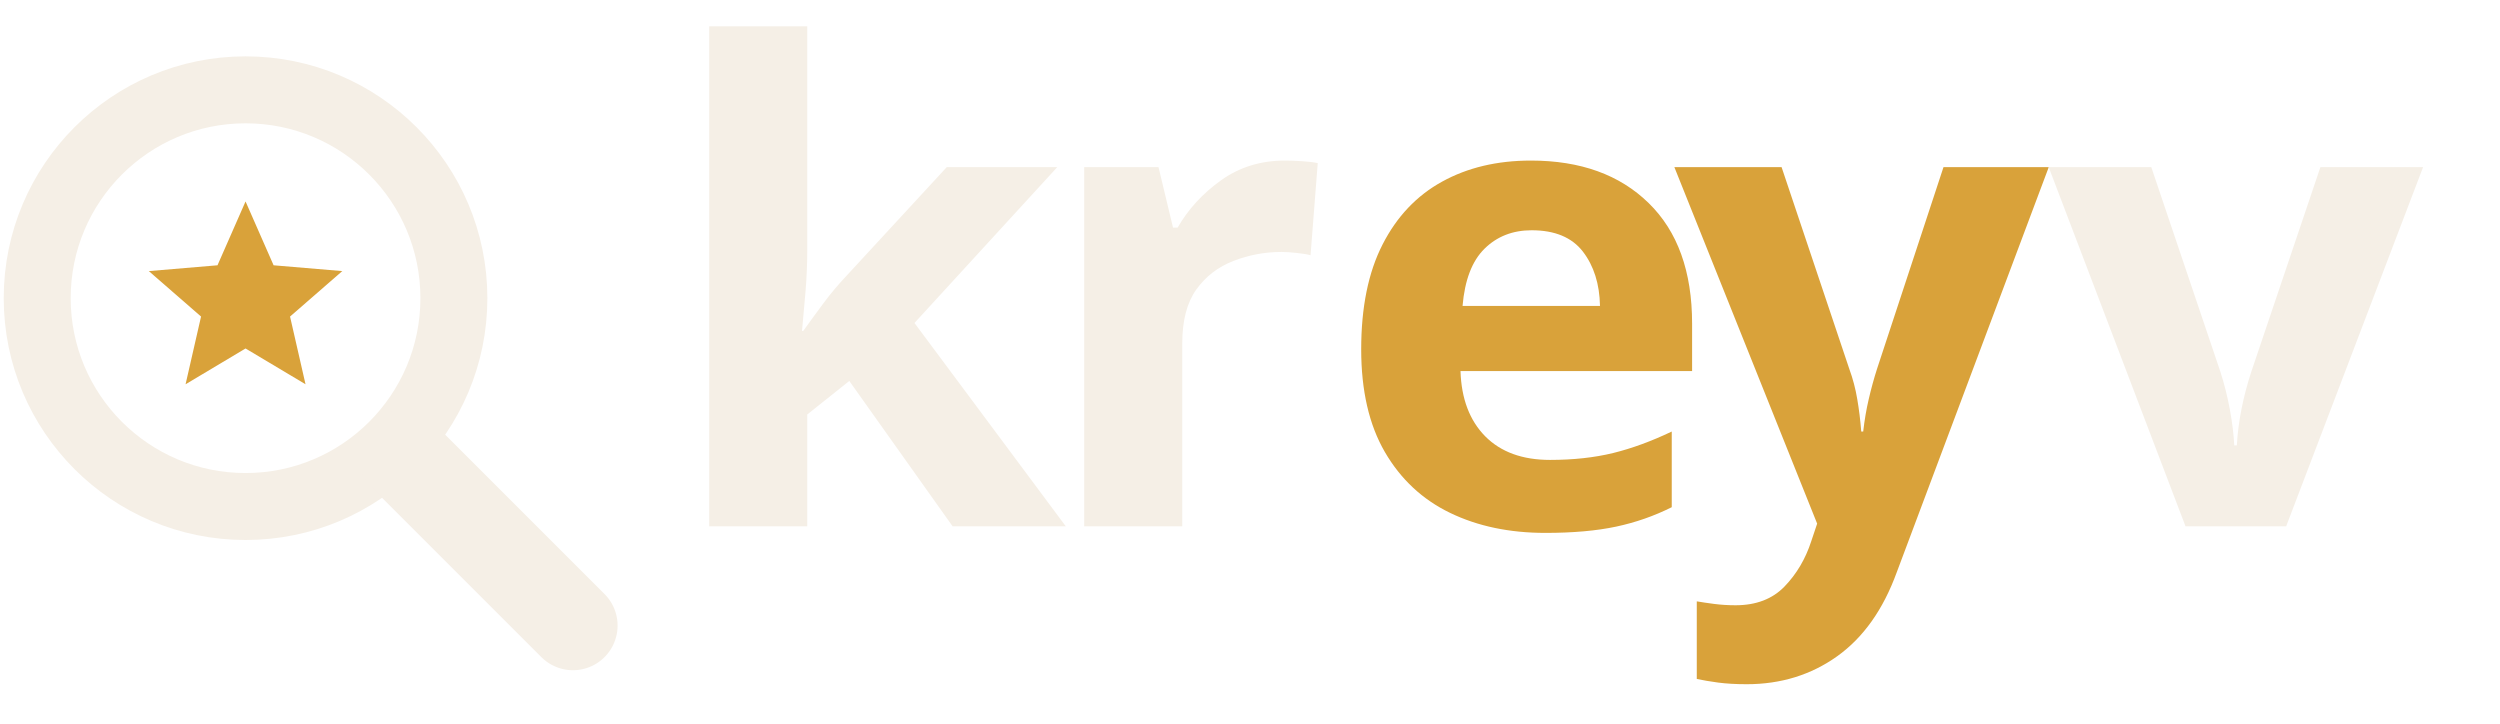
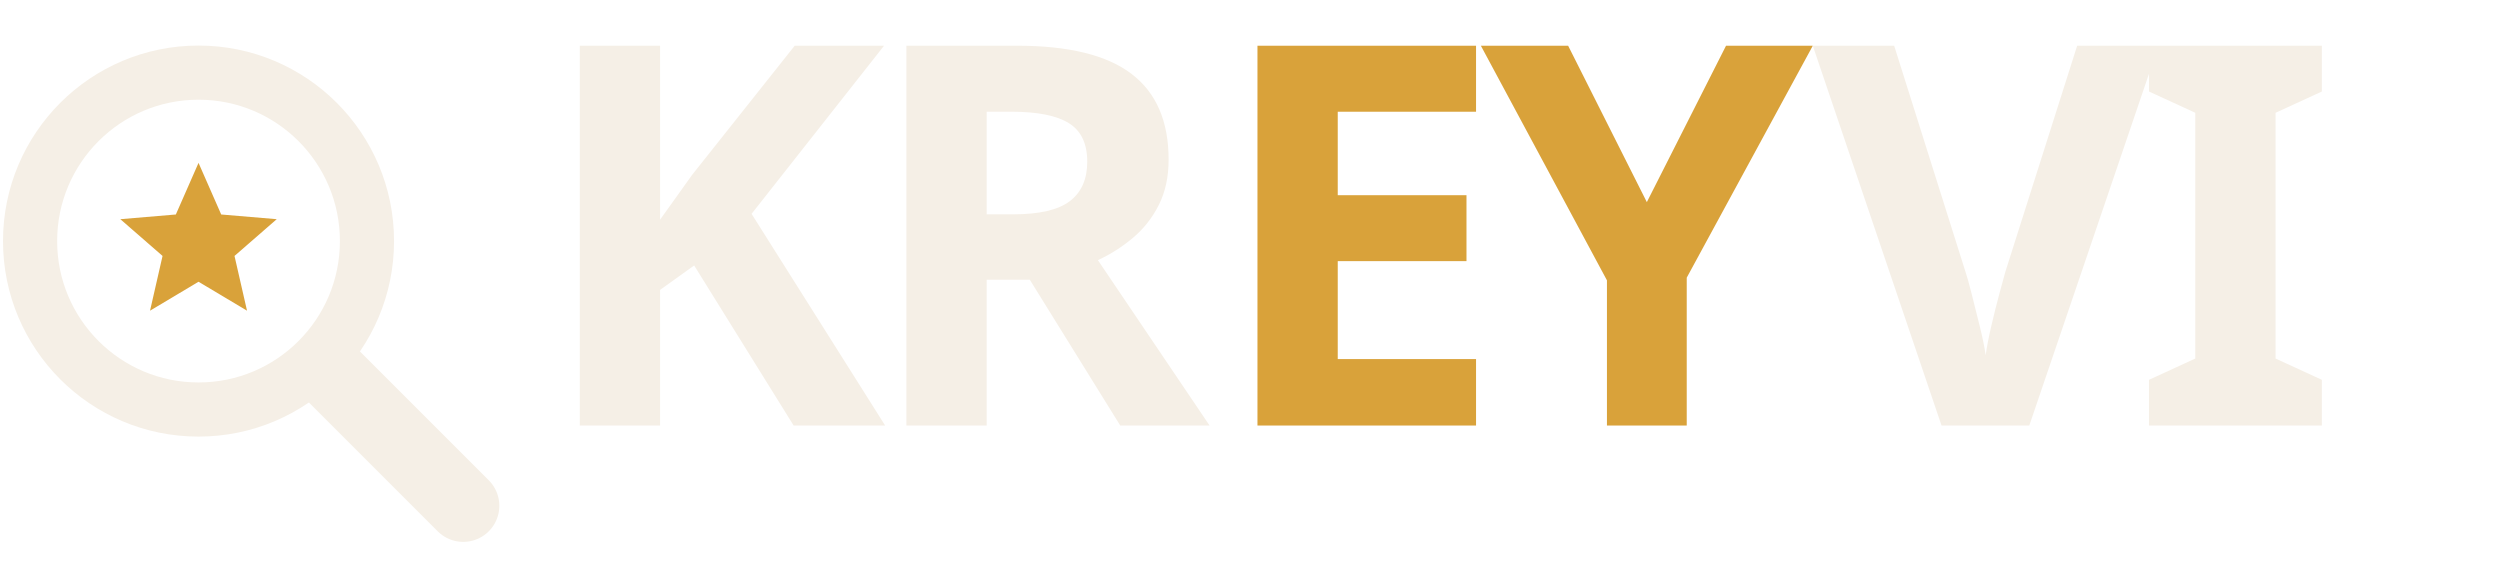
- <svg xmlns="http://www.w3.org/2000/svg" viewBox="0 0 380 110" width="380" height="110">
+ <svg xmlns="http://www.w3.org/2000/svg" viewBox="0 0 470 110" width="470" height="110">
  <g transform="translate(0 8) scale(1.131) translate(-9 -9)">
    <circle cx="42" cy="42" r="28" fill="none" stroke="#F5EFE6" stroke-width="9" />
    <path d="M63 63 L86 86" stroke="#F5EFE6" stroke-width="12" stroke-linecap="round" />
    <path d="M12 2l2.9 6.6 7.1.6-5.4 4.7 1.6 7-6.2-3.7-6.2 3.7 1.6-7L2 9.2l7.1-.6z" fill="#D9A23A" transform="translate(26.4 26.4) scale(1.3)" />
  </g>
-   <text x="100" y="80" font-family="Bricolage Grotesque, sans-serif" font-weight="800" font-size="100" letter-spacing="-5" fill="#F5EFE6">kr<tspan fill="#D9A23A">ey</tspan>v</text>
+   <text x="100" y="80" font-family="Bricolage Grotesque, sans-serif" font-weight="800" font-size="100" letter-spacing="-5" fill="#F5EFE6">KR<tspan fill="#D9A23A">EY</tspan>VI</text>
</svg>
